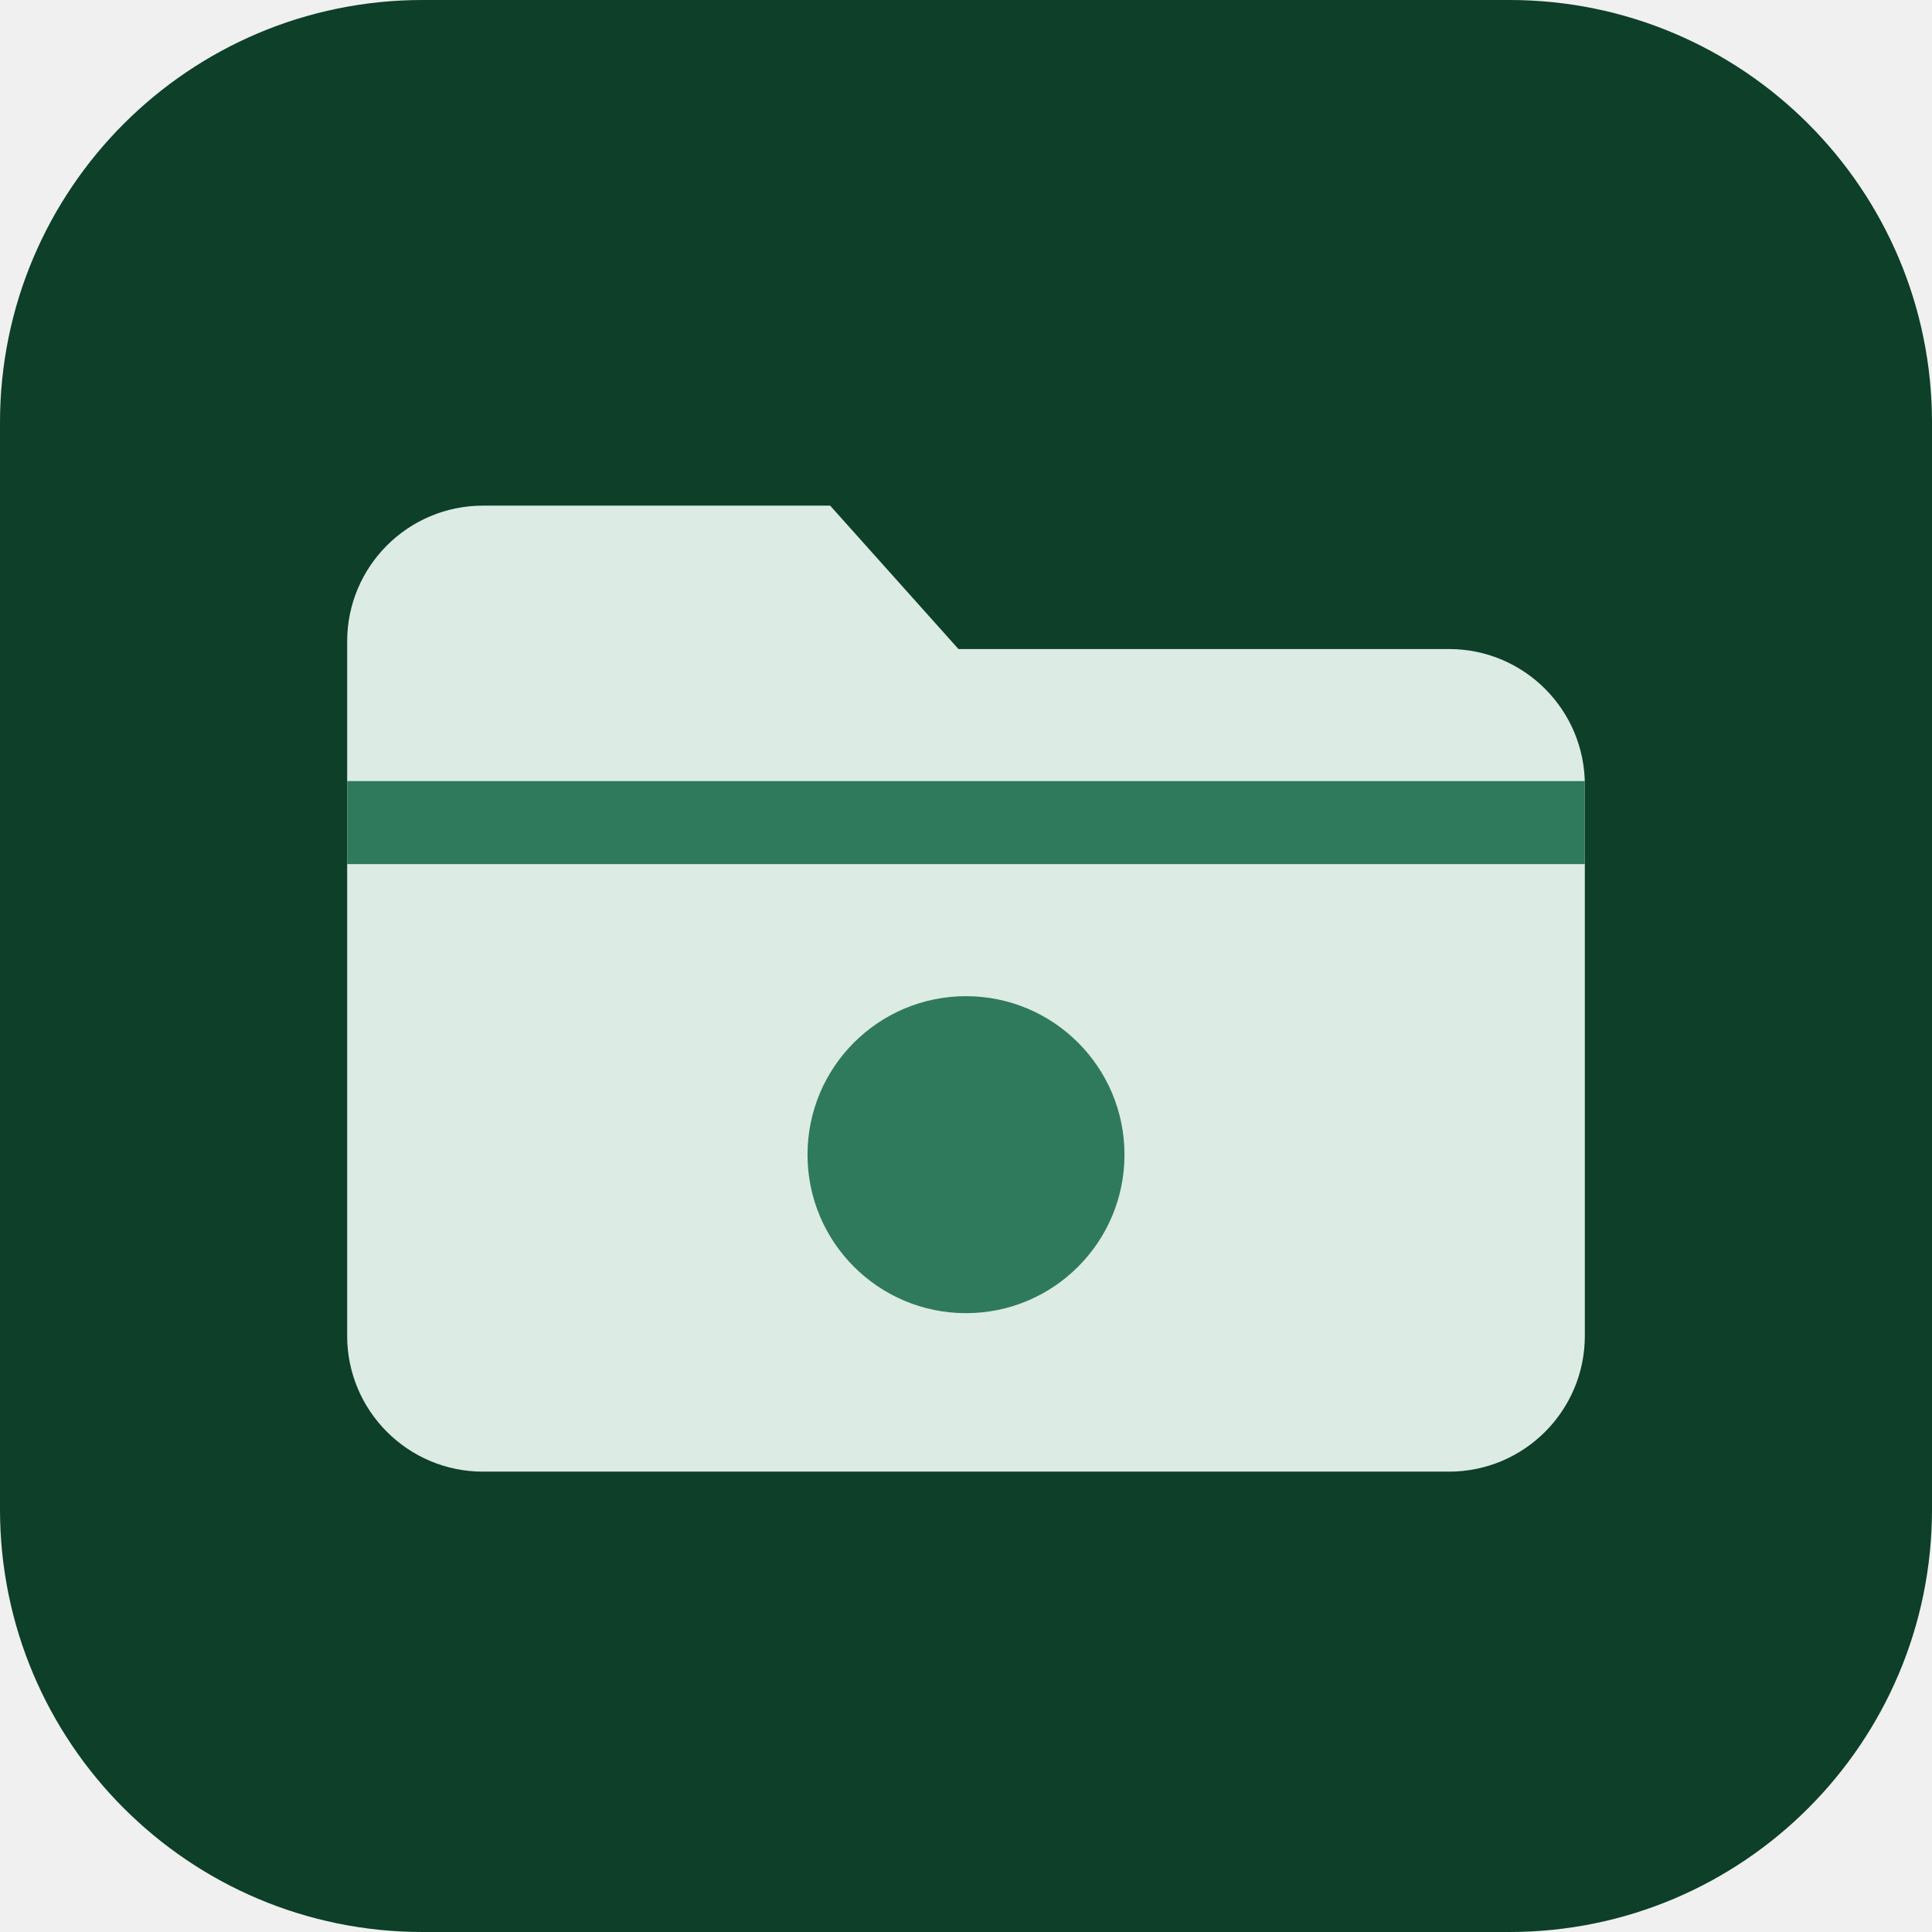
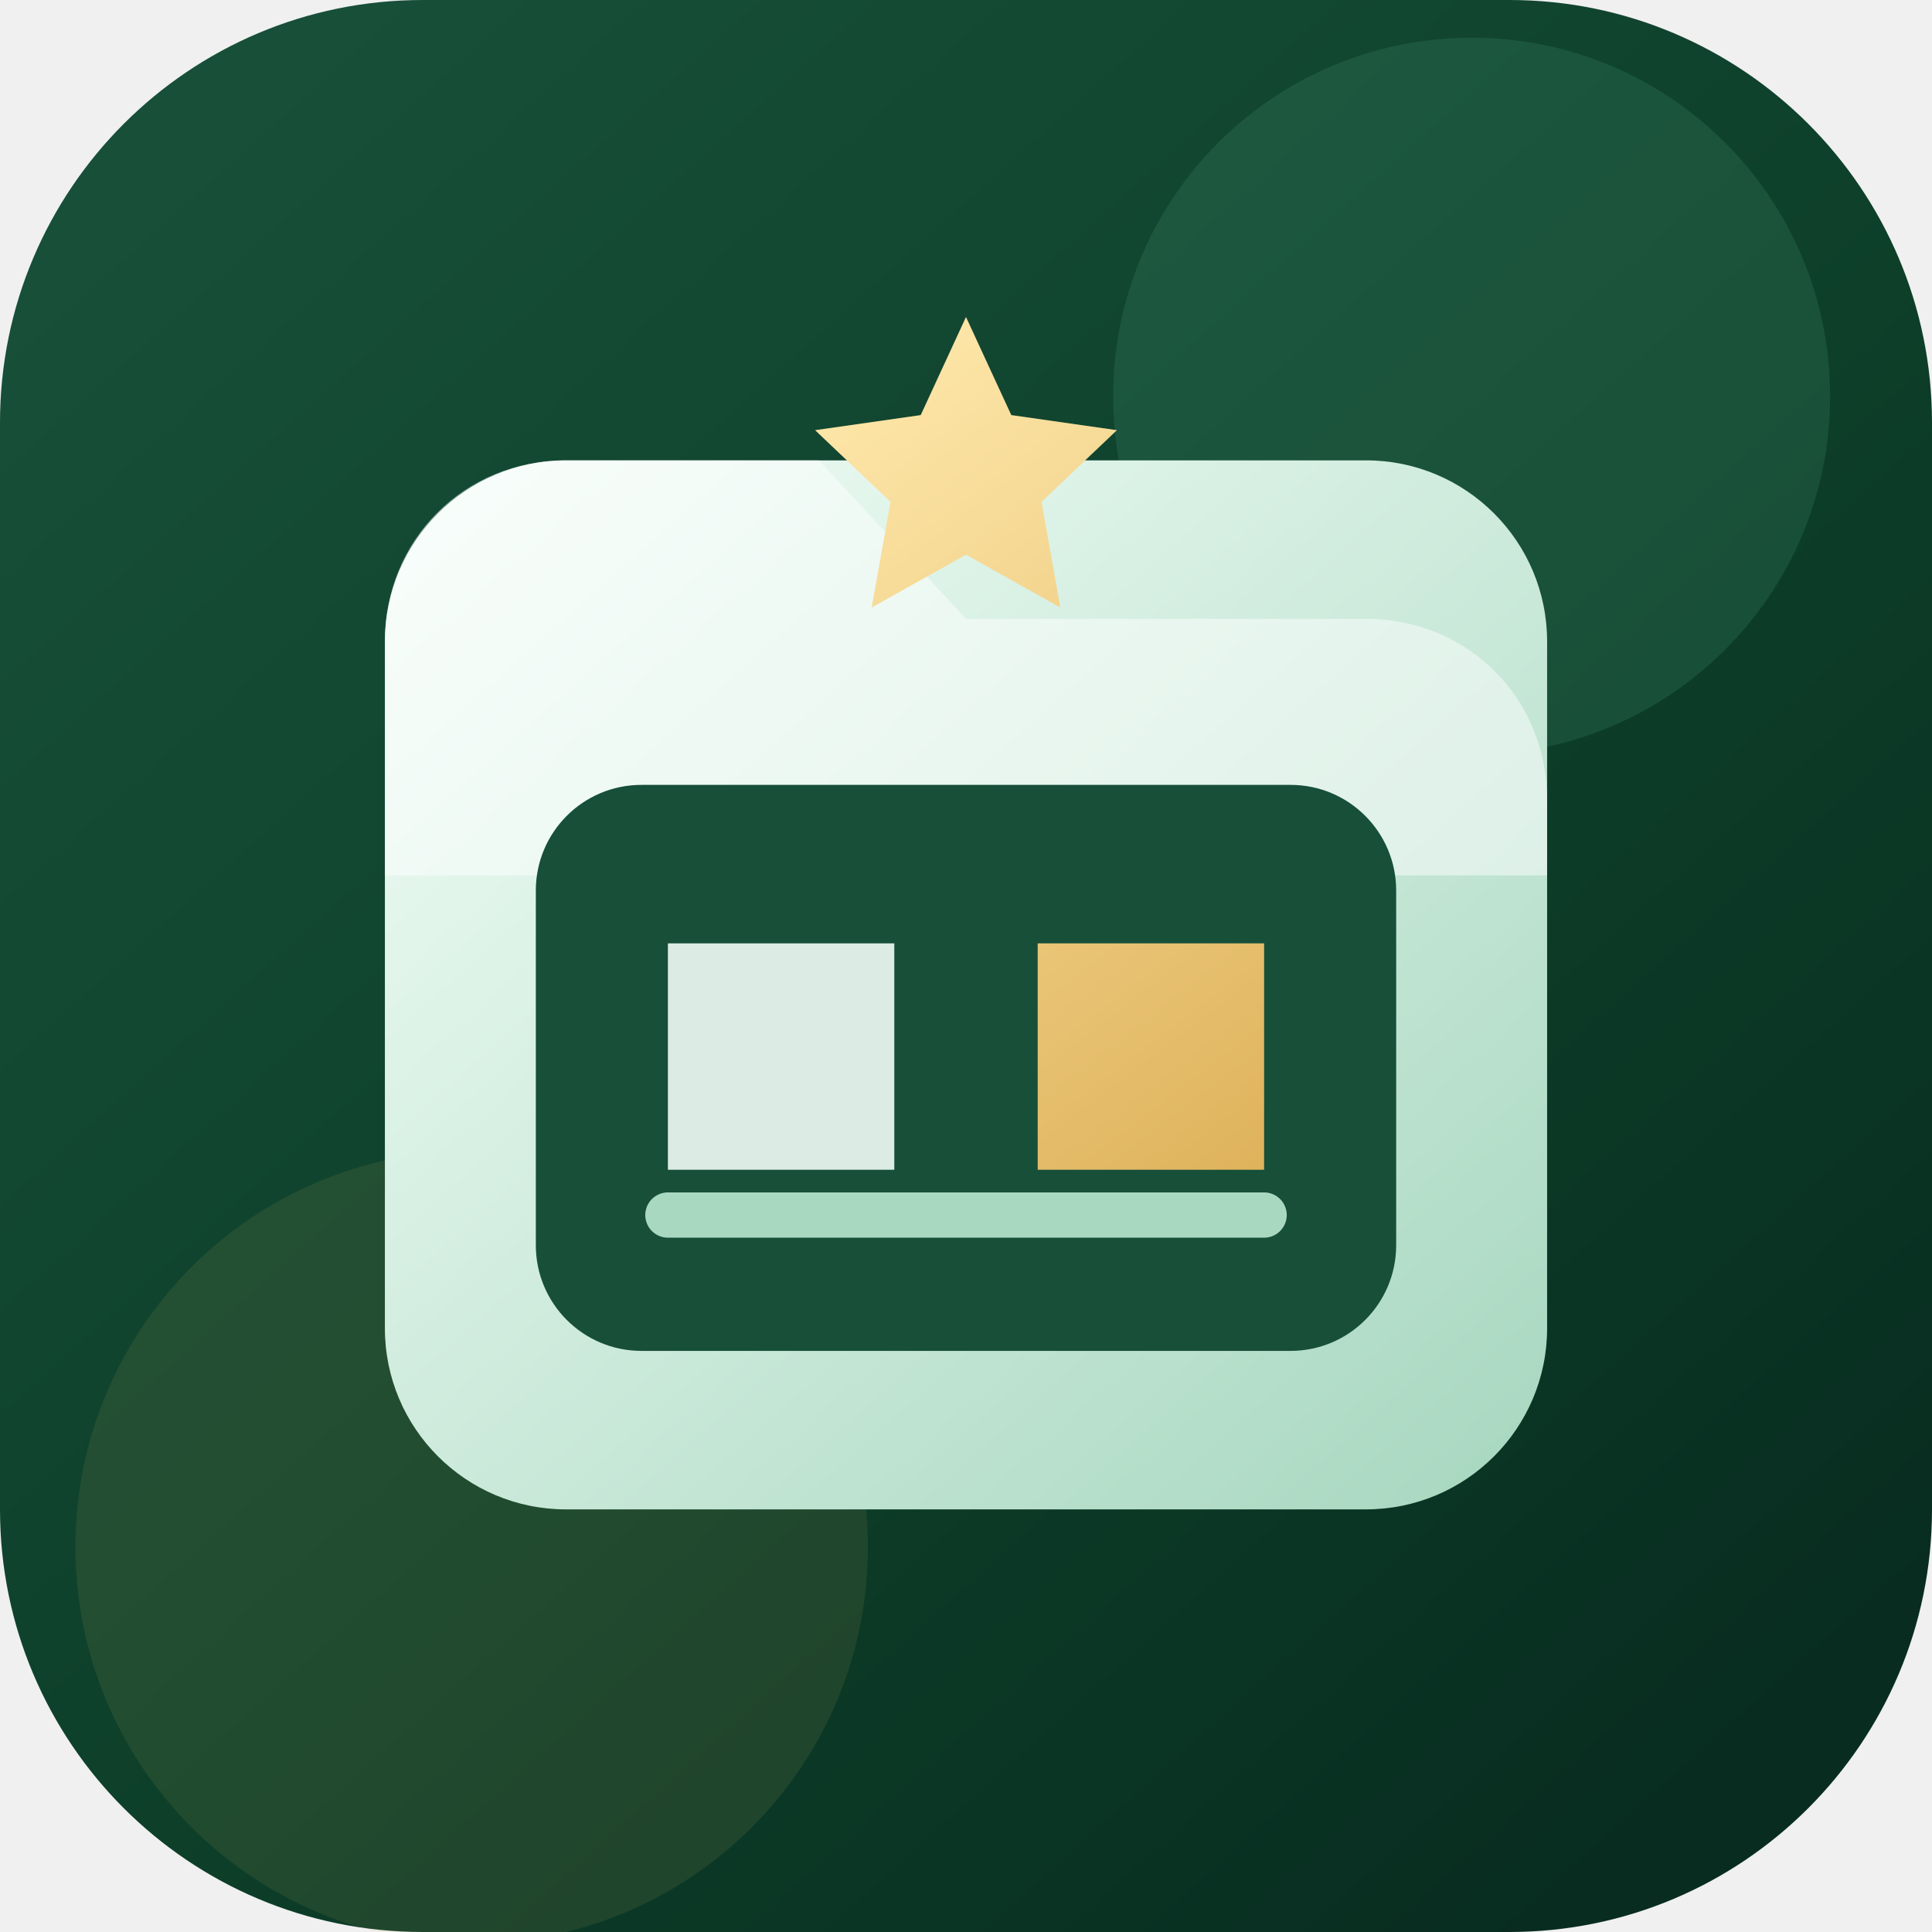
<svg xmlns="http://www.w3.org/2000/svg" viewBox="0 0 512 512">
-   <rect width="512" height="512" rx="112" fill="#0d3f29" />
-   <path d="M92 170a36 36 0 0 1 36-36h92l34 38h130a36 36 0 0 1 36 36v146a36 36 0 0 1-36 36H128a36 36 0 0 1-36-36z" fill="#dcebe4" />
-   <path d="M92 218h328" stroke="#2f7a5c" stroke-width="22" />
-   <circle cx="256" cy="306" r="42" fill="#2f7a5c" />
+   <defs>
+     <linearGradient id="bg" x1="55" y1="35" x2="455" y2="480" gradientUnits="userSpaceOnUse">
+       <stop stop-color="#174f39" />
+       <stop offset=".55" stop-color="#0d3f29" />
+       <stop offset="1" stop-color="#082c20" />
+     </linearGradient>
+     <linearGradient id="mint" x1="115" y1="105" x2="382" y2="405" gradientUnits="userSpaceOnUse">
+       <stop stop-color="#f5fff9" />
+       <stop offset="1" stop-color="#a9d8c1" />
+     </linearGradient>
+     <linearGradient id="gold" x1="180" y1="120" x2="355" y2="350" gradientUnits="userSpaceOnUse">
+       <stop stop-color="#ffe9ad" />
+       <stop offset="1" stop-color="#d9a94d" />
+     </linearGradient>
+     <filter id="shadow" x="40" y="35" width="440" height="450" color-interpolation-filters="sRGB">
+       <feGaussianBlur stdDeviation="15" />
+     </filter>
+   </defs>
+   <rect width="512" height="512" rx="112" fill="url(#bg)" />
+   <circle cx="390" cy="105" r="95" fill="#5bb58a" opacity=".16" />
+   <circle cx="125" cy="410" r="105" fill="#d8b56a" opacity=".10" />
+   <path d="M126 140c0-19 15-34 34-34h81l31 34h80c19 0 34 15 34 34v196c0 19-15 34-34 34H160c-19 0-34-15-34-34z" fill="#020f0b" opacity=".34" filter="url(#shadow)" />
+   <rect x="102" y="122" width="308" height="278" rx="48" fill="url(#mint)" />
+   <path d="M102 170c0-27 21-48 48-48h67l39 42h106c27 0 48 21 48 48v20H102z" fill="#fff" opacity=".48" />
+   <rect x="142" y="208" width="228" height="150" rx="28" fill="#174f39" />
+   <path d="M177 250h60v60h-60z" rx="12" fill="#dcebe4" />
+   <path d="M275 250h60v60h-60z" fill="url(#gold)" />
+   <path d="M177 322h158" stroke="#a9d8c1" stroke-width="12" stroke-linecap="round" />
+   <path d="M256 84l12 26 28 4-20 19 5 28-25-14-25 14 5-28-20-19 28-4z" fill="url(#gold)" />
</svg>
